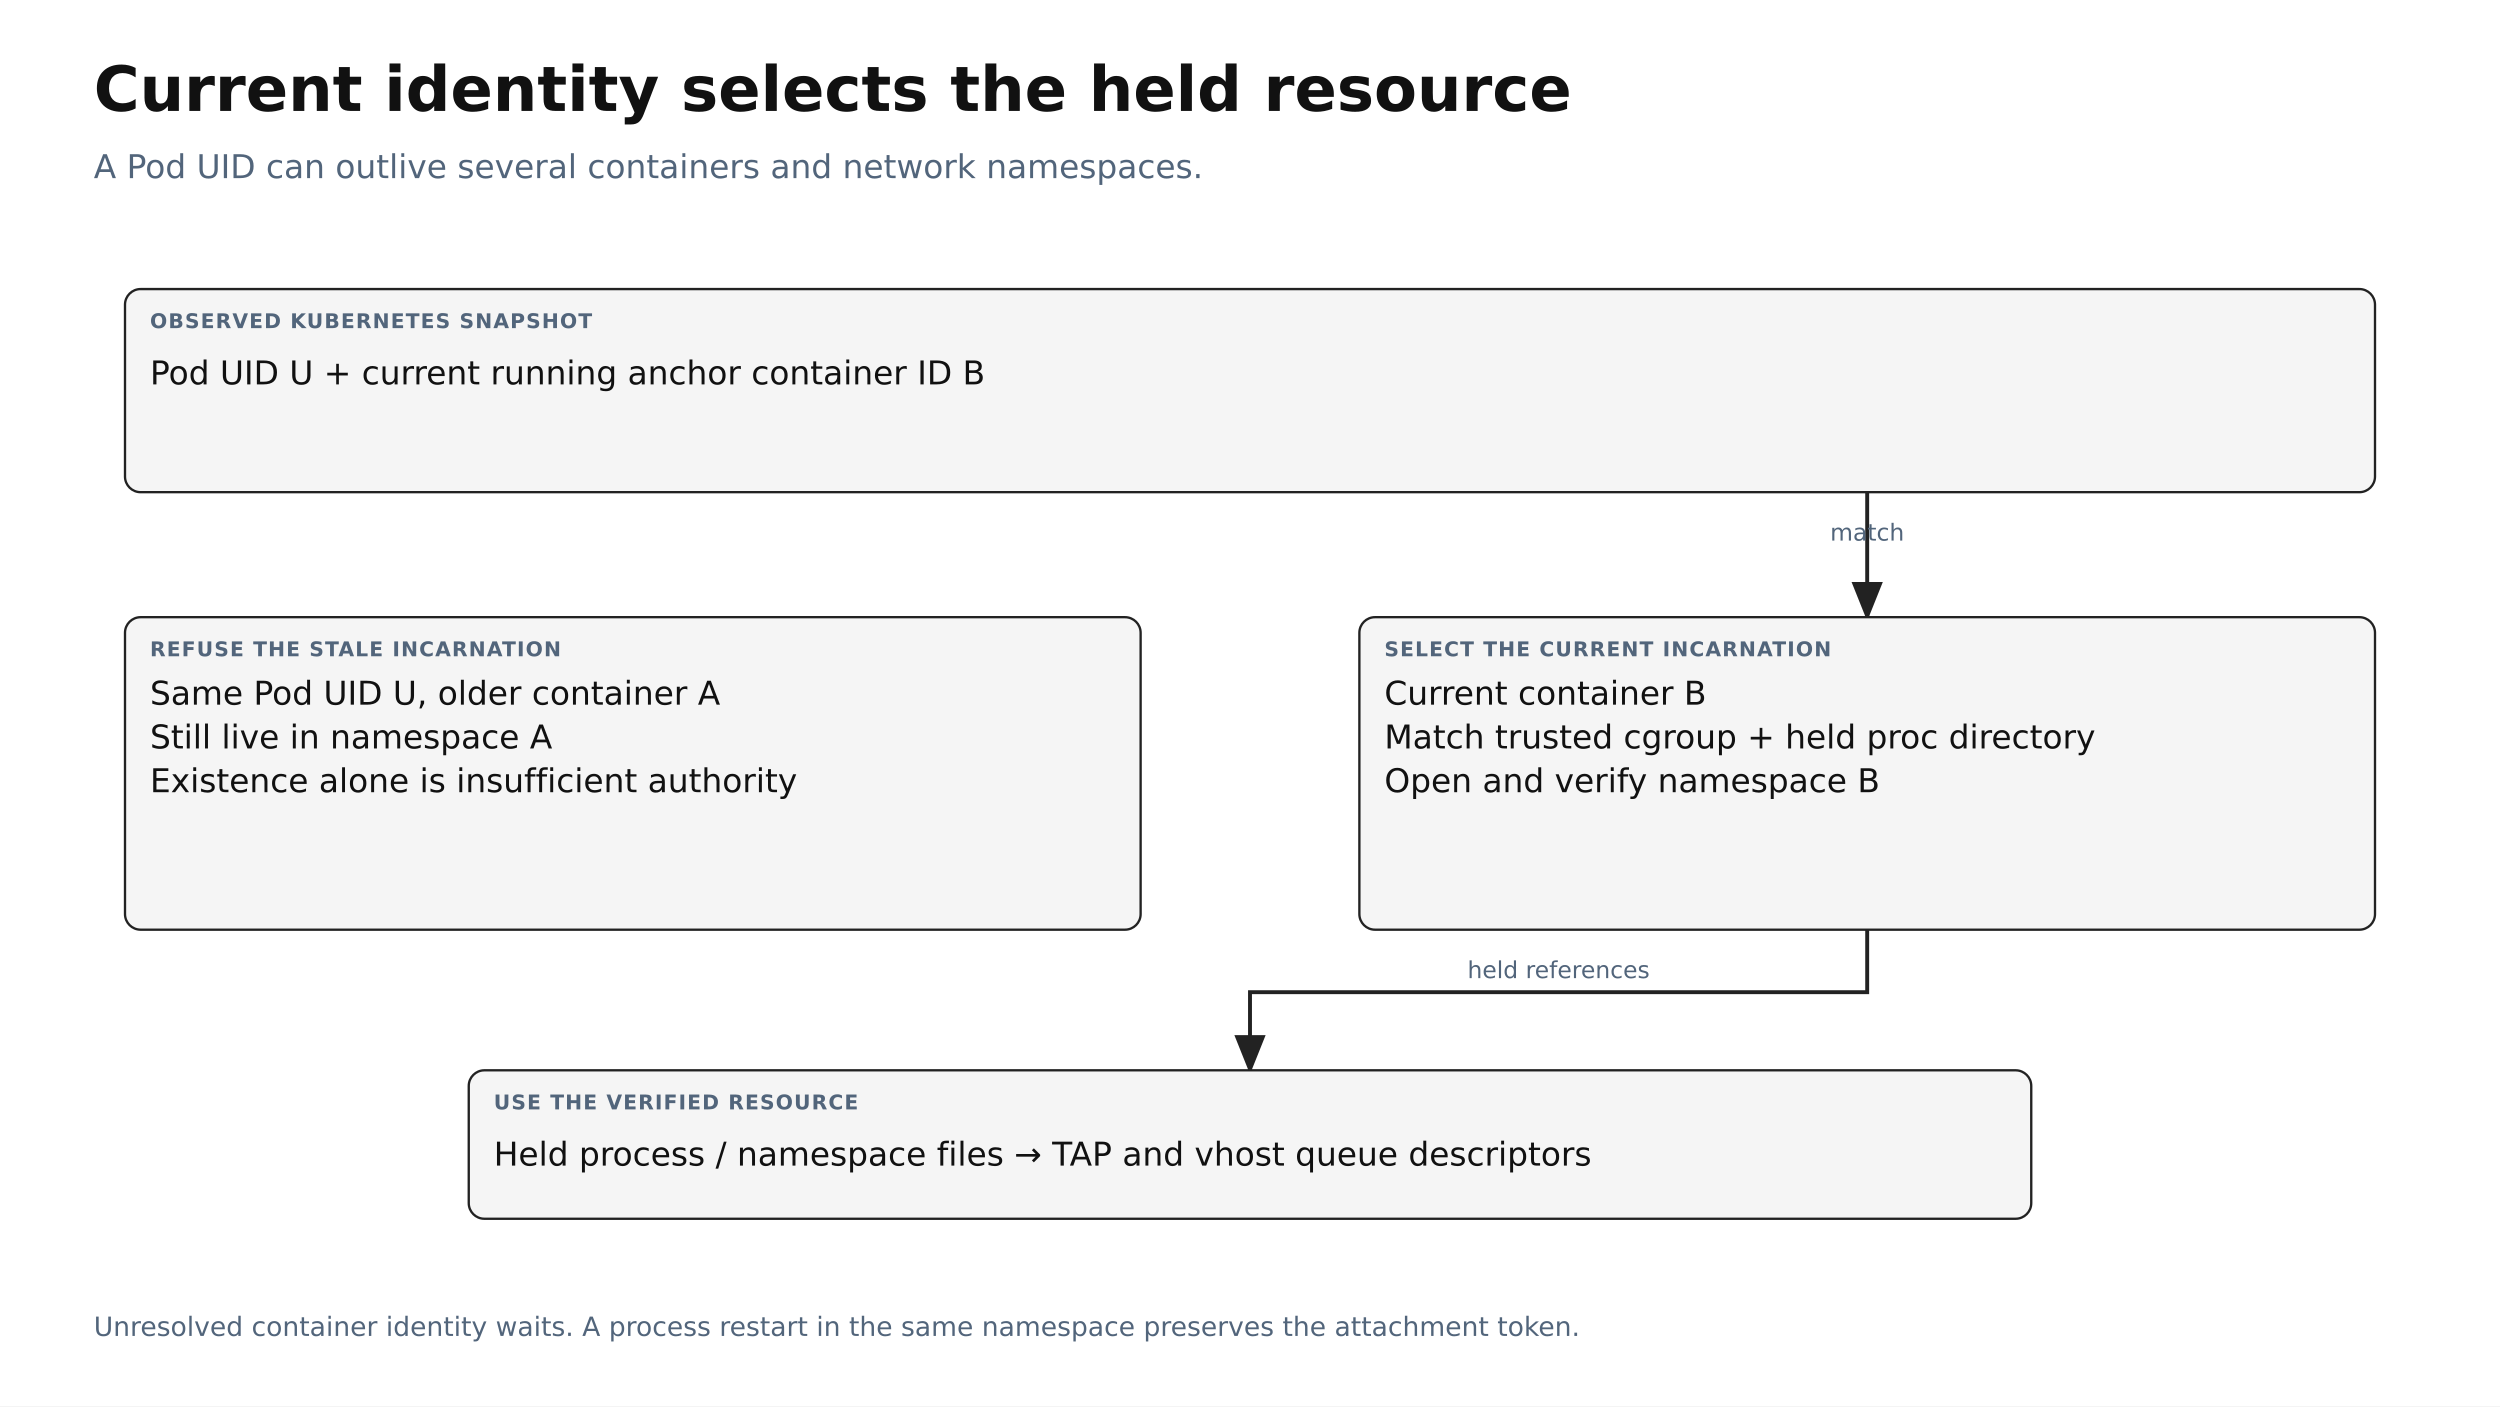
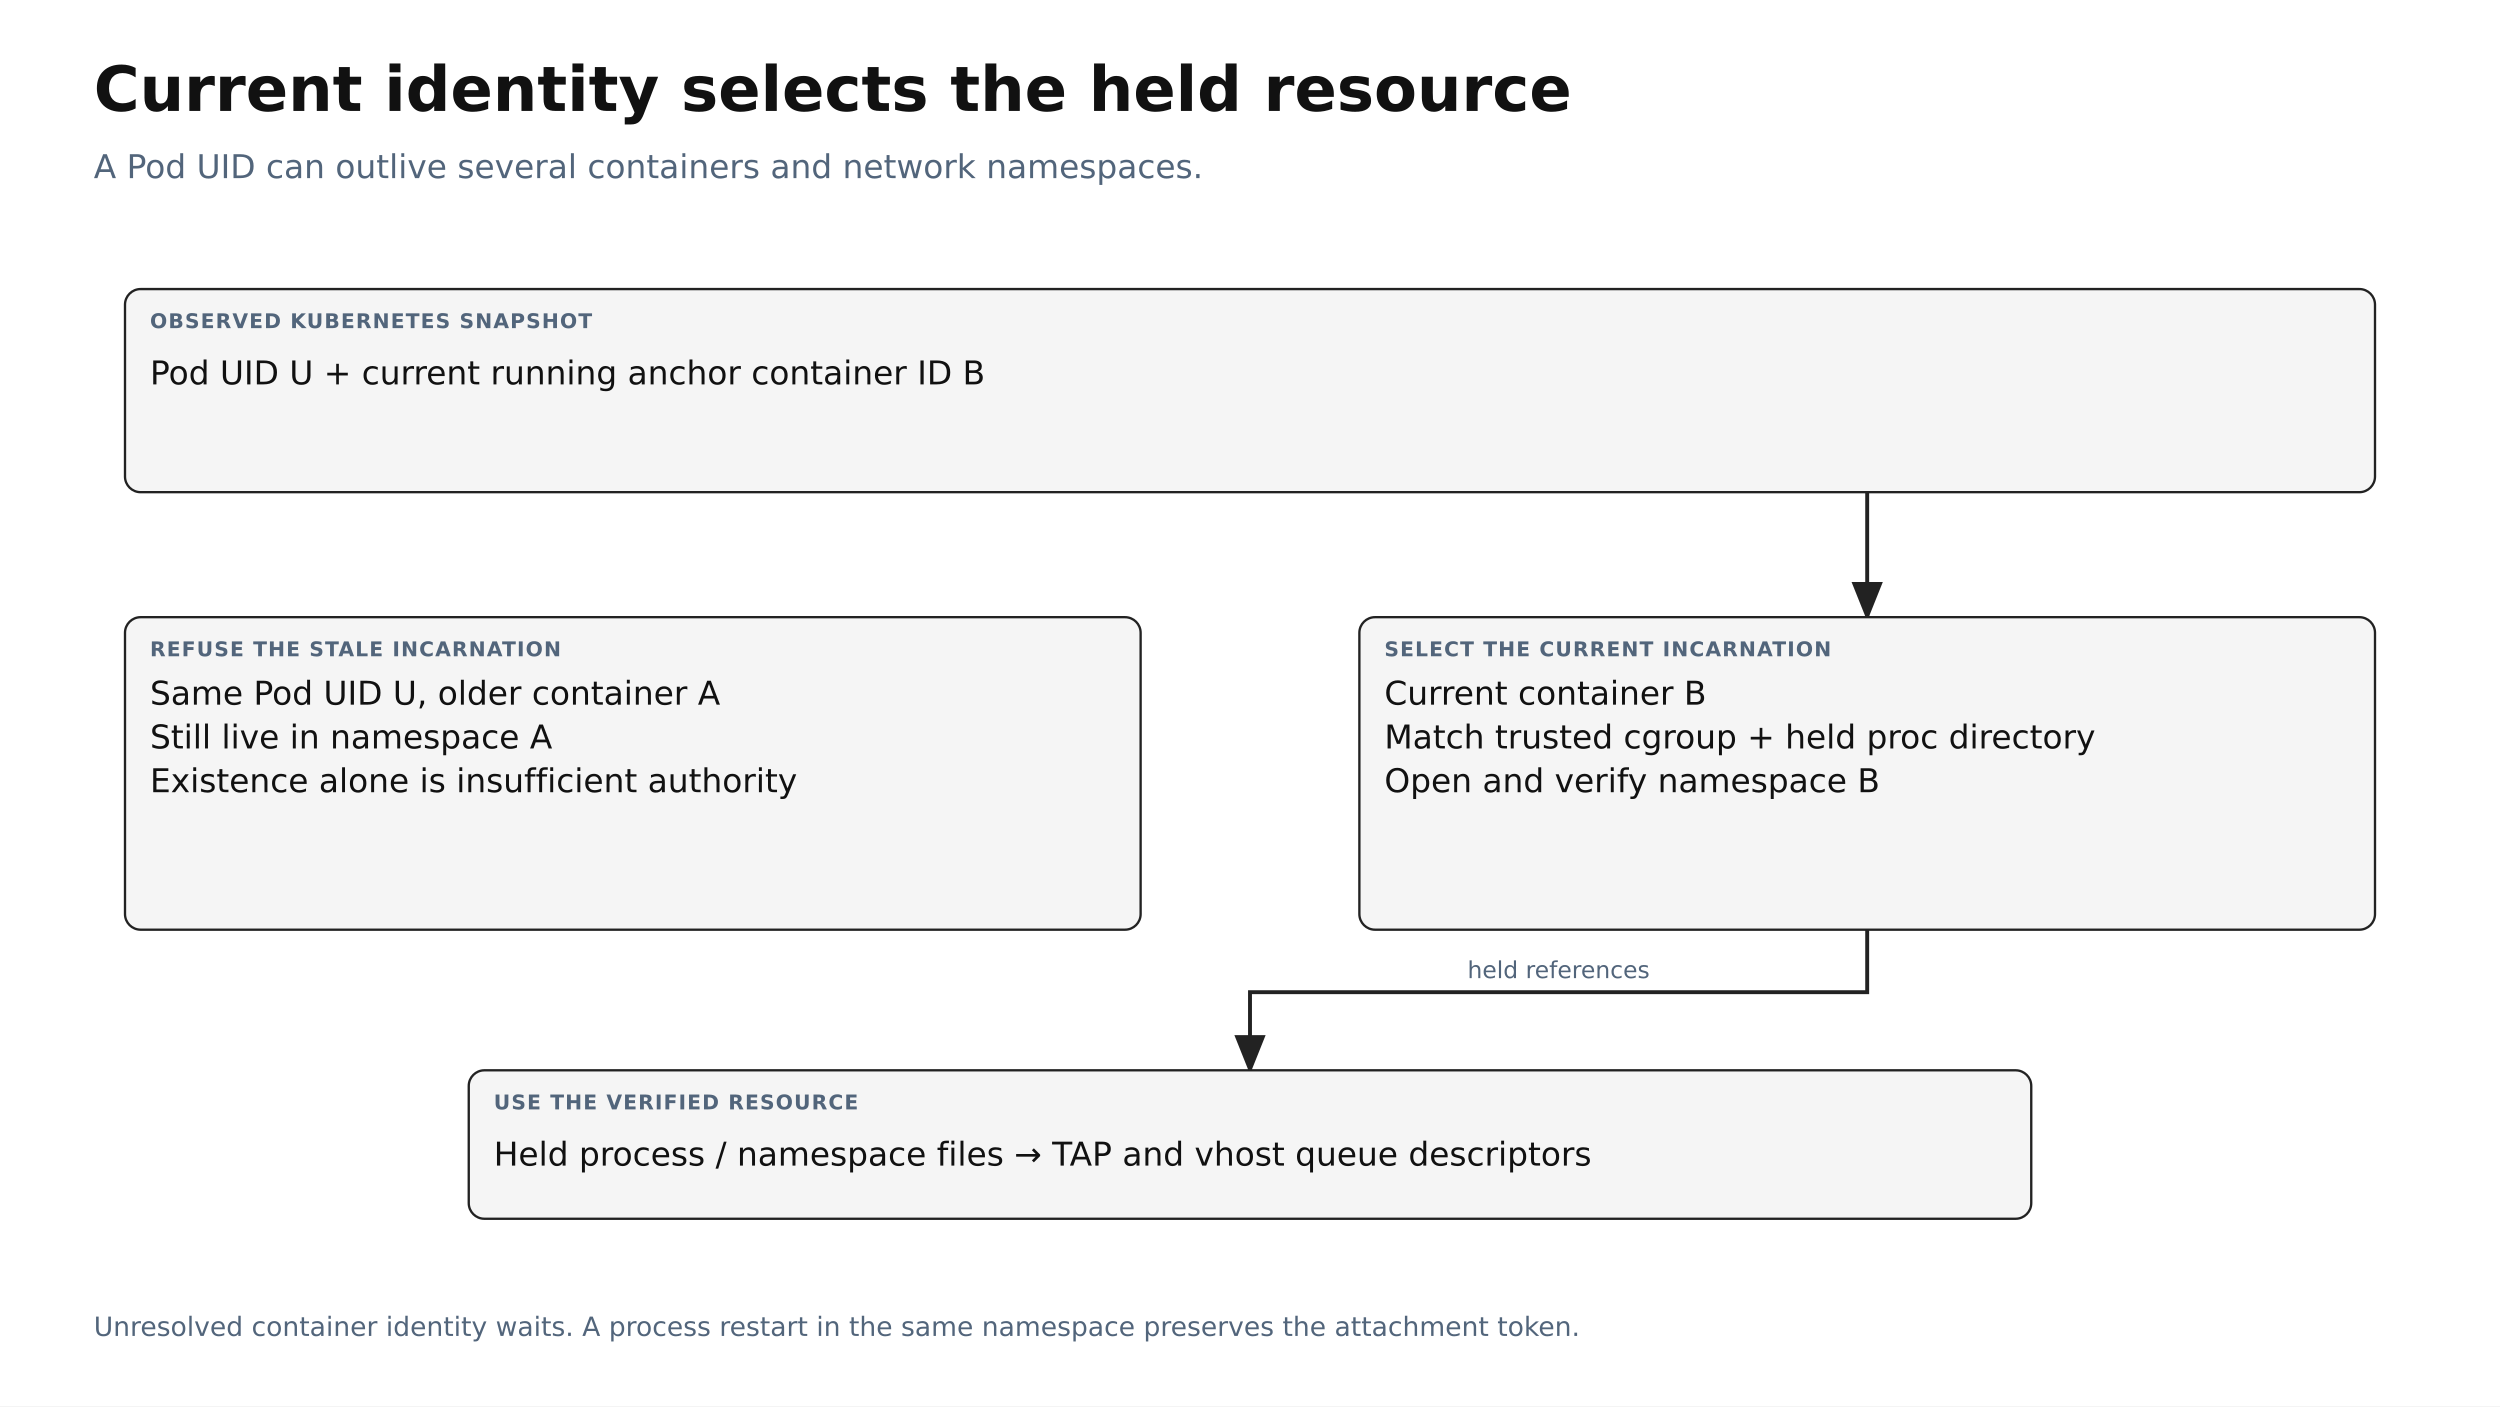
- <svg xmlns="http://www.w3.org/2000/svg" data-source-sha256="5562c34dbcfa2b7e0375c7a8a1919ec7cbd9dafc7c52954d8b508c0b05b4be6b" xml:space="preserve" viewBox="0 0 1600 900" width="1600" height="900" role="img" aria-labelledby="title desc">
+ <svg xmlns="http://www.w3.org/2000/svg" data-source-sha256="c1485896cc78340e37ab66b57833bf139d8174b036ee1dd51ad91bcbee3dd07c" xml:space="preserve" viewBox="0 0 1600 900" width="1600" height="900" role="img" aria-labelledby="title desc">
  <rect data-diagram-background="true" width="1600" height="900" fill="#ffffff" />
  <defs>
    <marker id="arrow" markerWidth="10" markerHeight="8" refX="9" refY="4" orient="auto">
      <path d="M0 0L10 4L0 8Z" fill="#222222" />
    </marker>
  </defs>
  <g font-family="DejaVu Sans, sans-serif">
    <text x="60" y="71" fill="#111111" font-size="40" font-weight="700">Current identity selects the held resource</text>
    <text x="60" y="114" fill="#52657b" font-size="21">A Pod UID can outlive several containers and network namespaces.</text>
    <polyline points="1195,315 1195,395" fill="none" stroke="#222222" stroke-width="2.5" marker-end="url(#arrow)" />
-     <text x="1195.0" y="346.0" text-anchor="middle" fill="#52657b" font-size="15">match</text>
    <polyline points="1195,595 1195,635 800,635 800,685" fill="none" stroke="#222222" stroke-width="2.5" marker-end="url(#arrow)" />
    <text x="997.5" y="626.0" text-anchor="middle" fill="#52657b" font-size="15">held references</text>
    <rect x="80" y="185" width="1440" height="130" rx="10" fill="#f5f5f5" stroke="#222222" stroke-width="1.5" />
    <text x="96" y="210" fill="#52657b" font-size="13" font-weight="700" letter-spacing="0.7">OBSERVED KUBERNETES SNAPSHOT</text>
    <text x="96" y="246" fill="#111111" font-size="21">Pod UID U + current running anchor container ID B</text>
    <rect x="80" y="395" width="650" height="200" rx="10" fill="#f5f5f5" stroke="#222222" stroke-width="1.5" />
    <text x="96" y="420" fill="#52657b" font-size="13" font-weight="700" letter-spacing="0.7">REFUSE THE STALE INCARNATION</text>
    <text x="96" y="451" fill="#111111" font-size="21">Same Pod UID U, older container A</text>
    <text x="96" y="479" fill="#111111" font-size="21">Still live in namespace A</text>
    <text x="96" y="507" fill="#111111" font-size="21">Existence alone is insufficient authority</text>
    <rect x="870" y="395" width="650" height="200" rx="10" fill="#f5f5f5" stroke="#222222" stroke-width="1.5" />
    <text x="886" y="420" fill="#52657b" font-size="13" font-weight="700" letter-spacing="0.7">SELECT THE CURRENT INCARNATION</text>
    <text x="886" y="451" fill="#111111" font-size="21">Current container B</text>
    <text x="886" y="479" fill="#111111" font-size="21">Match trusted cgroup + held proc directory</text>
    <text x="886" y="507" fill="#111111" font-size="21">Open and verify namespace B</text>
    <rect x="300" y="685" width="1000" height="95" rx="10" fill="#f5f5f5" stroke="#222222" stroke-width="1.5" />
    <text x="316" y="710" fill="#52657b" font-size="13" font-weight="700" letter-spacing="0.7">USE THE VERIFIED RESOURCE</text>
    <text x="316" y="746" fill="#111111" font-size="21">Held process / namespace files → TAP and vhost queue descriptors</text>
    <text x="60" y="855" fill="#52657b" font-size="17">Unresolved container identity waits. A process restart in the same namespace preserves the attachment token.</text>
  </g>
</svg>
